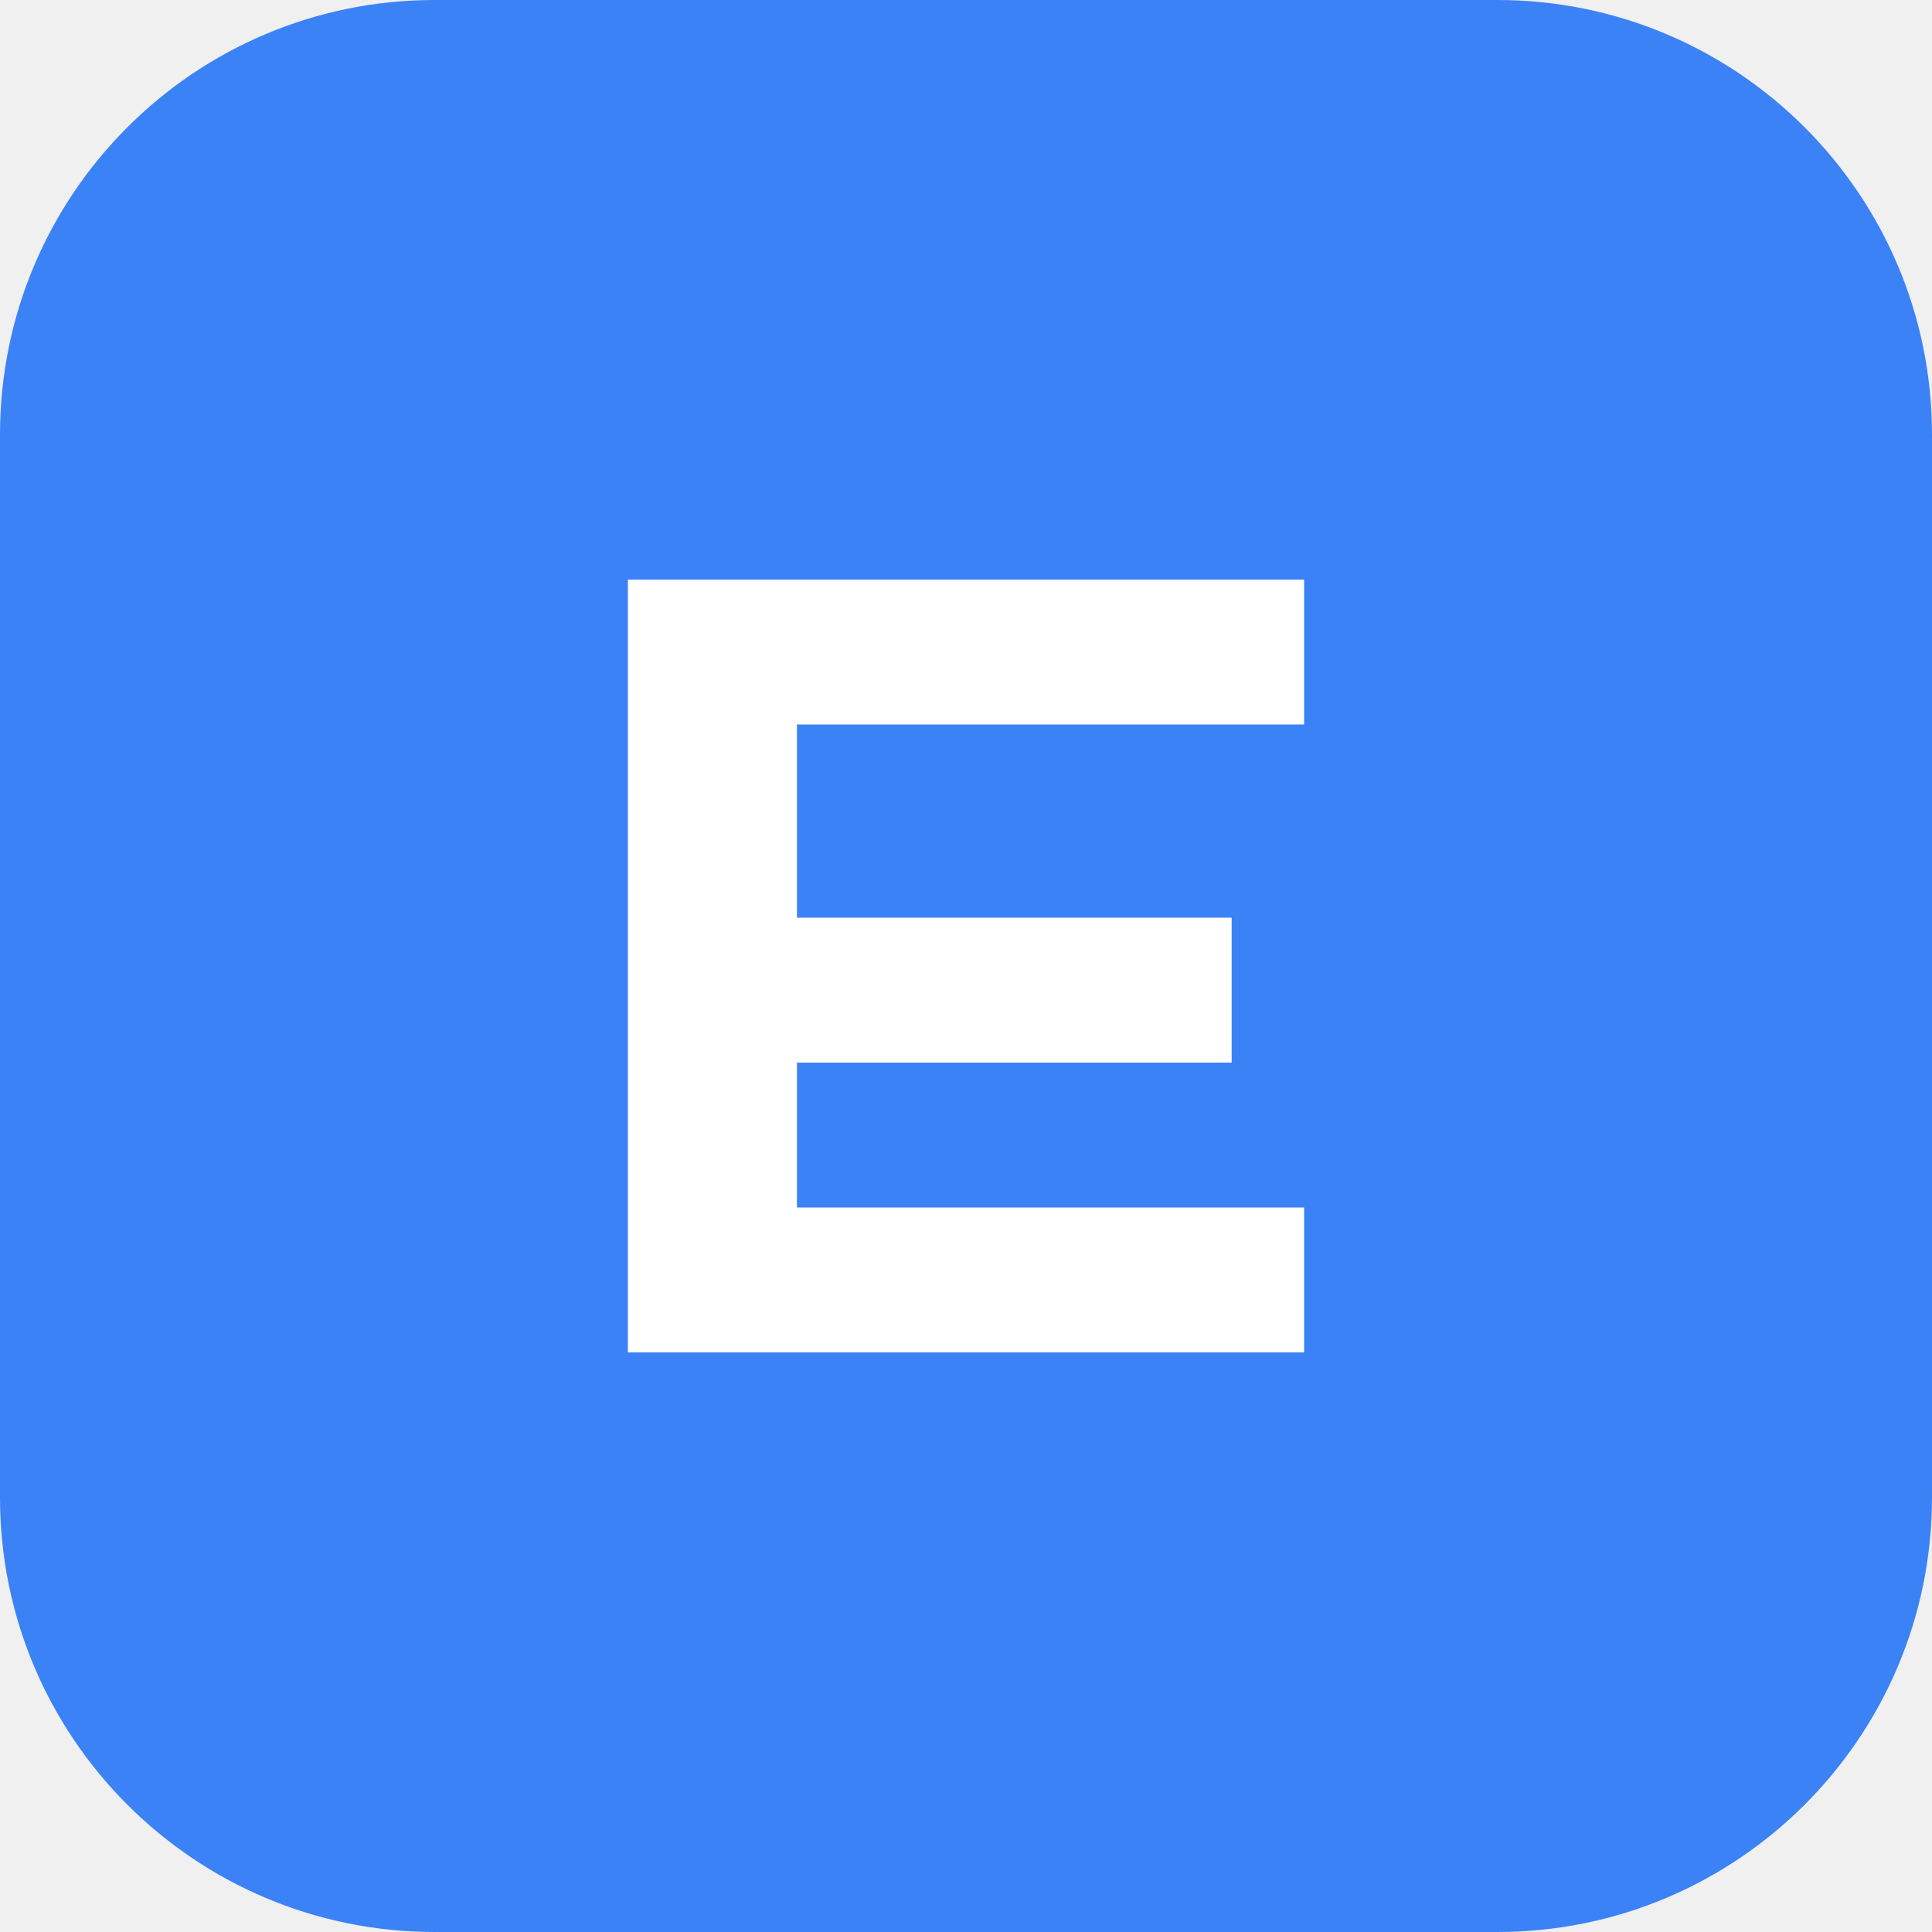
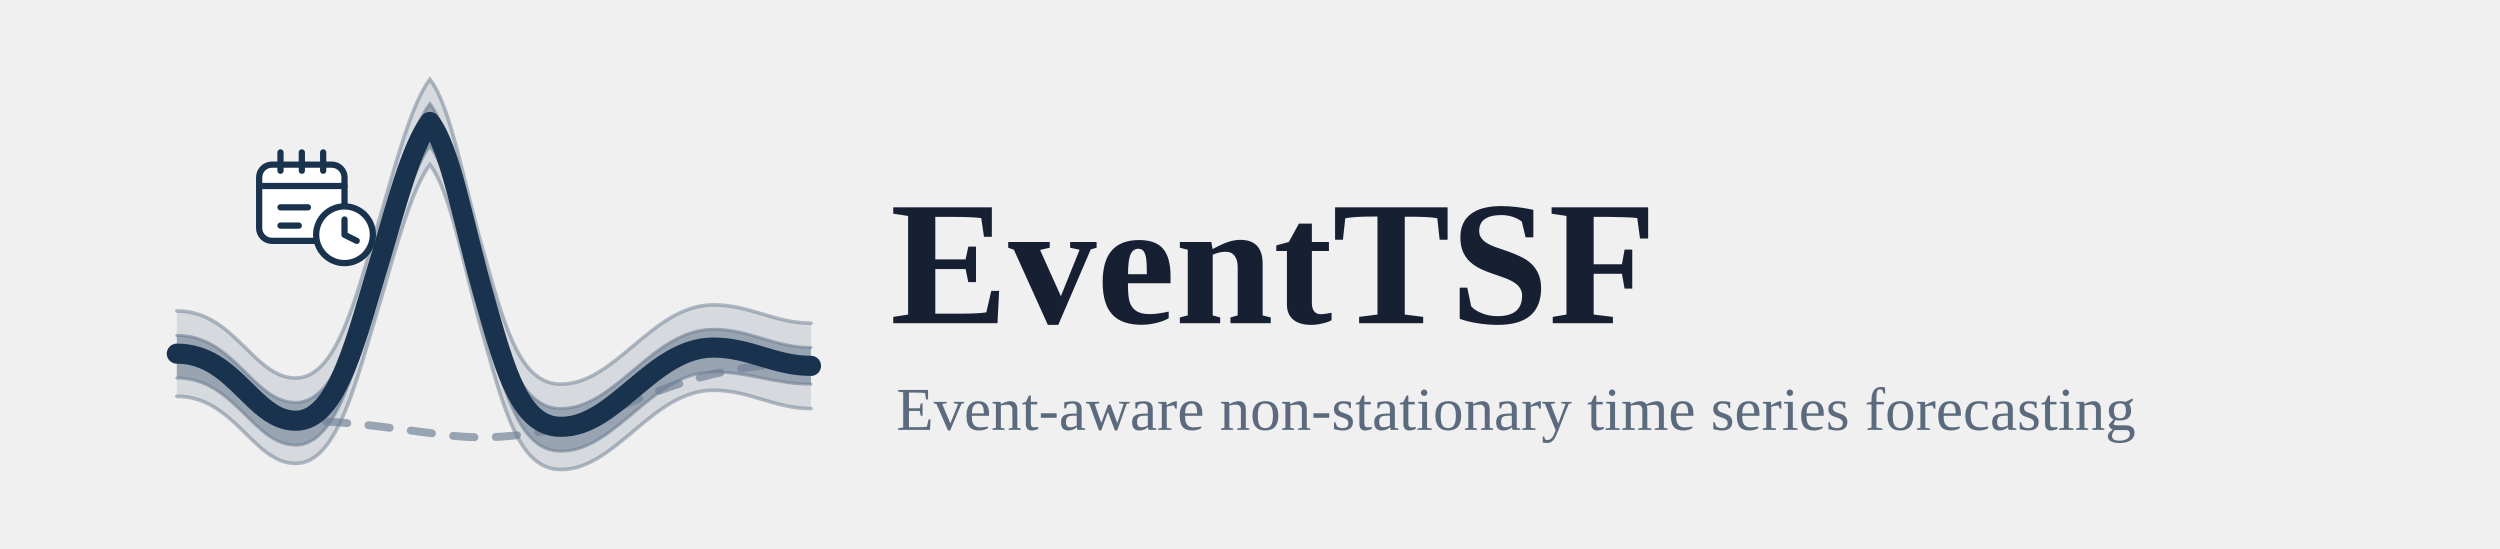
- <svg xmlns="http://www.w3.org/2000/svg" width="80" height="80" viewBox="0 0 80 80" fill="none">
-   <rect width="80" height="80" rx="18" fill="#3B82F6" />
-   <path d="M26 24H54V30H33V38H51V44H33V50H54V56H26V24Z" fill="white" />
+ <svg xmlns="http://www.w3.org/2000/svg" viewBox="0 0 820 180" role="img" aria-labelledby="title desc">
+   <defs>
+     <style>
+       .primary { stroke: #19324D; }
+       .secondary { stroke: #6F8194; }
+       .text { fill: #172033; }
+       .subtext { fill: #5B6B7D; }
+     </style>
+   </defs>
+   <g transform="translate(38 32)" fill="none" stroke-linecap="round">
+     <path d="M20 70C39 70 45 92 59 92C73 92 79 64 87 38C92 21 97 2 103 -6C110 3 114 28 121 52C128 77 133 94 146 94C164 94 176 68 196 68C208 68 216 74 228 74L228 102C216 102 208 96 196 96C176 96 164 122 146 122C133 122 128 105 121 80C114 56 110 31 103 22C97 30 92 49 87 66C79 92 73 120 59 120C45 120 39 98 20 98Z" fill="#6F8194" opacity="0.20" stroke="none" />
+     <path d="M20 78C39 78 45 100 59 100C73 100 79 72 87 46C92 29 97 10 103 2C110 11 114 36 121 60C128 85 133 102 146 102C164 102 176 76 196 76C208 76 216 82 228 82L228 94C216 94 208 90 196 90C176 90 164 116 146 116C133 116 128 99 121 74C114 50 110 25 103 16C97 24 92 43 87 60C79 86 73 114 59 114C45 114 39 92 20 92Z" fill="#6F8194" opacity="0.60" stroke="none" />
+     <path d="M20 84C39 84 45 106 59 106C78 106 93 109 111 111C132 113 151 108 171 99C190 91 211 86 228 88" class="secondary" stroke-width="2.6" stroke-dasharray="7 7" opacity="0.68" />
+     <path d="M20 70C39 70 45 92 59 92C73 92 79 64 87 38C92 21 97 2 103 -6C110 3 114 28 121 52C128 77 133 94 146 94C164 94 176 68 196 68C208 68 216 74 228 74" class="secondary" stroke-width="1.2" opacity="0.52" />
+     <path d="M20 98C39 98 45 120 59 120C73 120 79 92 87 66C92 49 97 30 103 22C110 31 114 56 121 80C128 105 133 122 146 122C164 122 176 96 196 96C208 96 216 102 228 102" class="secondary" stroke-width="1.2" opacity="0.52" />
+     <path d="M20 78C39 78 45 100 59 100C73 100 79 72 87 46C92 29 97 10 103 2C110 11 114 36 121 60C128 85 133 102 146 102C164 102 176 76 196 76C208 76 216 82 228 82" class="secondary" stroke-width="1" opacity="0.60" />
+     <path d="M20 92C39 92 45 114 59 114C73 114 79 86 87 60C92 43 97 24 103 16C110 25 114 50 121 74C128 99 133 116 146 116C164 116 176 90 196 90C208 90 216 94 228 94" class="secondary" stroke-width="1" opacity="0.60" />
+     <path d="M20 84C39 84 45 106 59 106C73 106 79 78 87 52C92 35 97 16 103 8C110 17 114 42 121 66C128 91 133 108 146 108C164 108 176 82 196 82C208 82 216 88 228 88" class="primary" stroke-width="6.6" stroke-linejoin="round" />
+     <g transform="translate(47 13)" class="primary" stroke-width="2.05" stroke-linejoin="round">
+       <rect x="0" y="9" width="28" height="25" rx="4.2" fill="#FFFFFF" />
+       <path d="M0 16H28" />
+       <path d="M7 5V11" />
+       <path d="M14 5V11" />
+       <path d="M21 5V11" />
+       <path d="M7 23H16" />
+       <path d="M7 29H13" />
+       <circle cx="28" cy="32" r="9.3" fill="#FFFFFF" />
+       <path d="M28 27V32L32 34" />
+     </g>
+   </g>
+   <g transform="translate(292 53)">
+     <text x="0" y="53" class="text" font-family="Times New Roman, Times, serif" font-size="58" font-weight="700">EventTSF</text>
+     <text x="2" y="88" class="subtext" font-family="Times New Roman, Times, serif" font-size="20">Event-aware non-stationary time series forecasting</text>
+   </g>
</svg>
